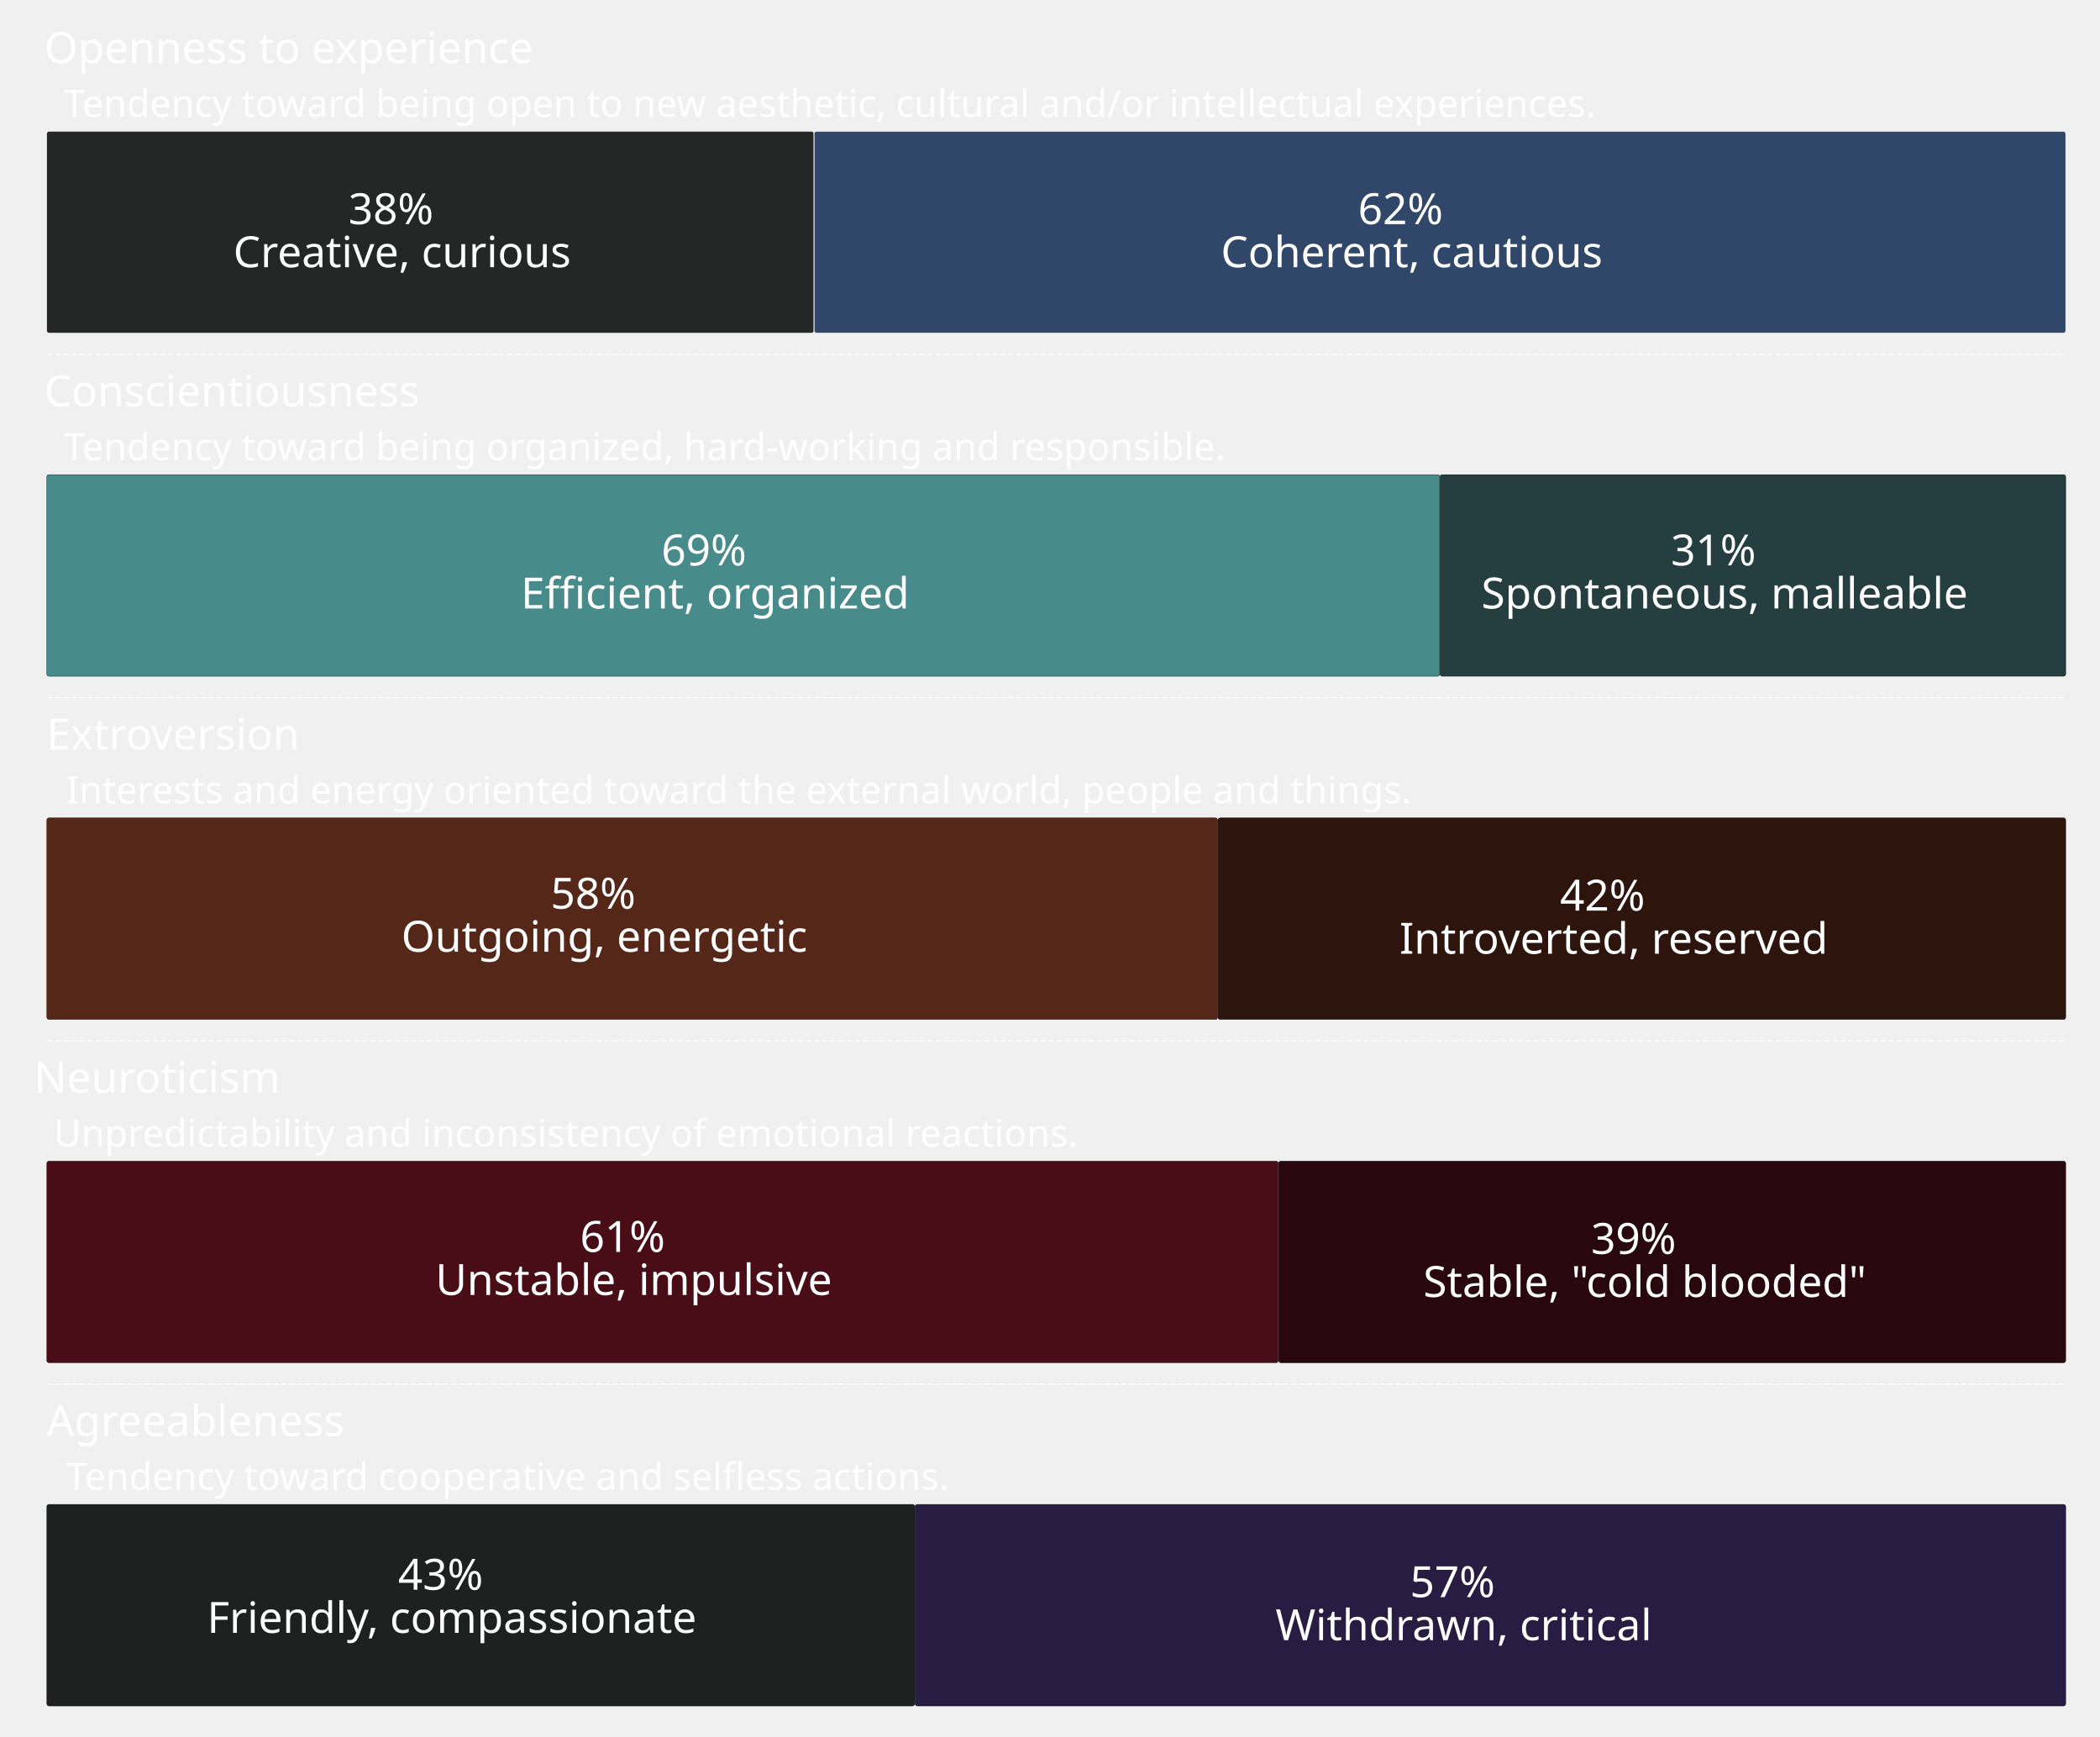
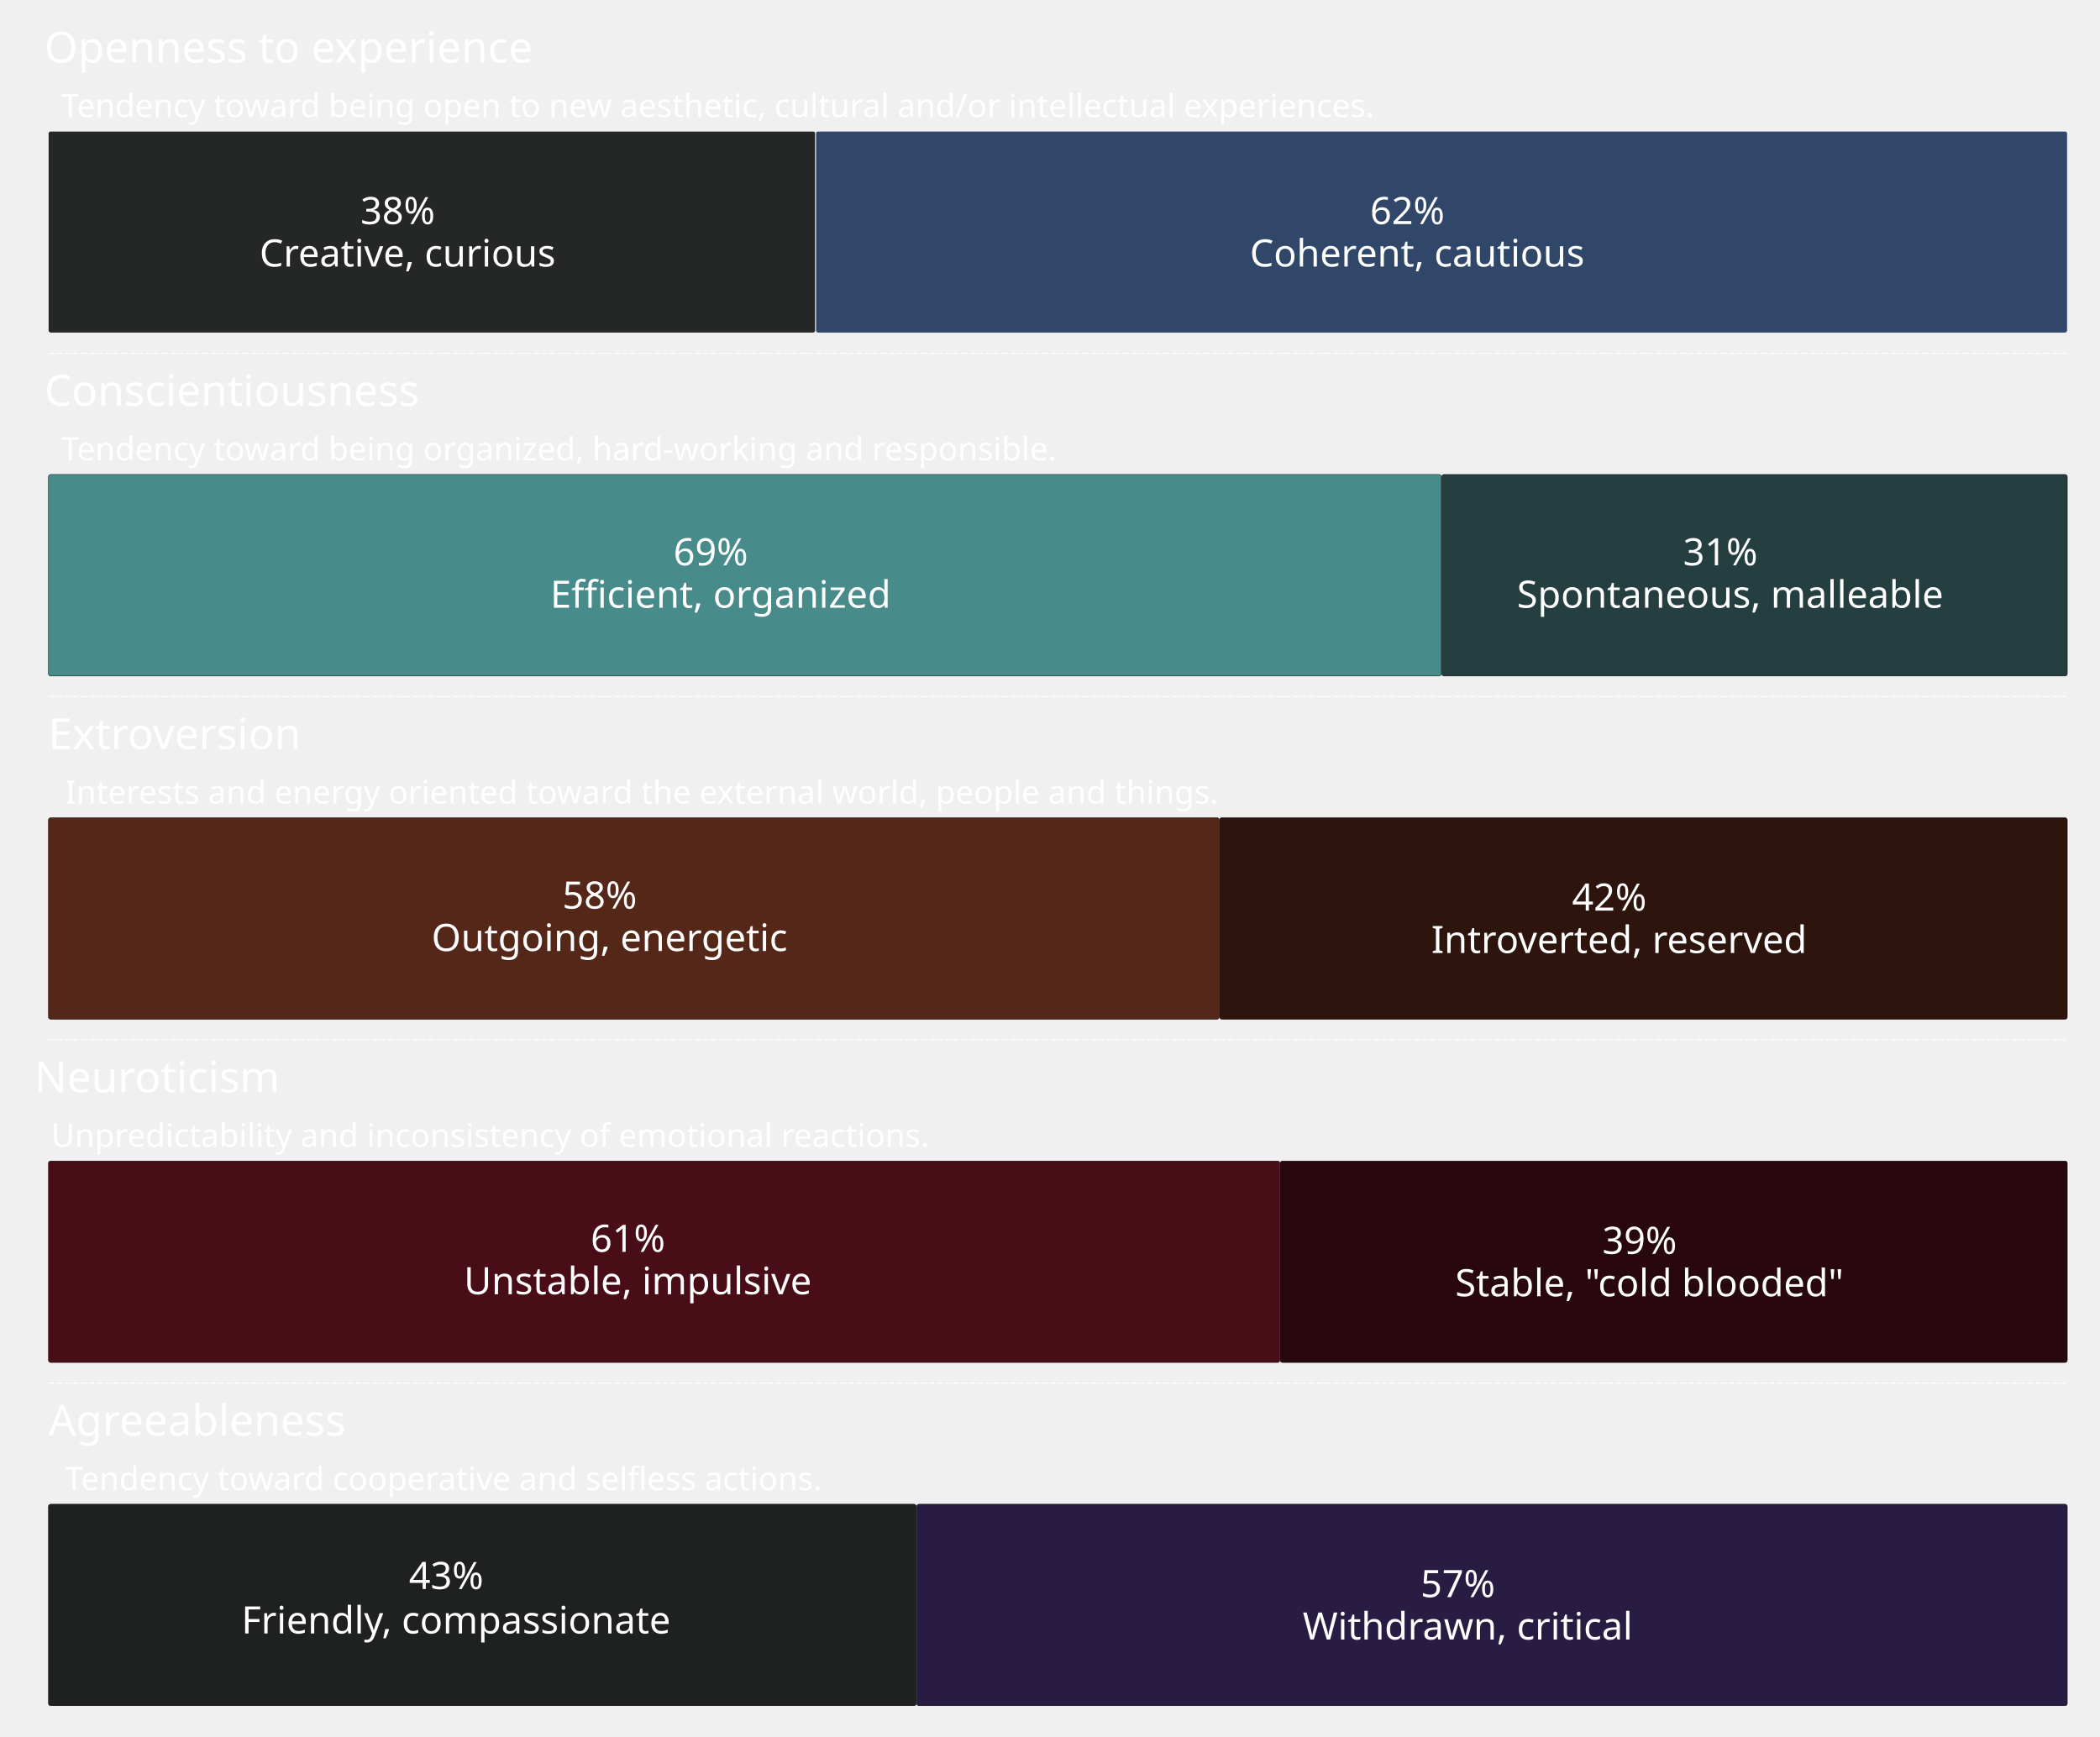
- <svg xmlns="http://www.w3.org/2000/svg" width="1040" height="860" viewBox="0 0 1040 860" version="1.1" id="svg5" xml:space="preserve">
-   <defs id="defs2">
-     <linearGradient id="linearGradient4155">
-       <stop style="stop-color:#80faff;stop-opacity:1;" offset="0" id="stop4153" />
-     </linearGradient>
-     <linearGradient id="linearGradient1278-1">
-       <stop style="stop-color:#003380;stop-opacity:1;" offset="0" id="stop1274" />
-       <stop style="stop-color:#000000;stop-opacity:1;" offset="0.38" id="stop1282" />
-       <stop style="stop-color:#ffffff;stop-opacity:1;" offset="1" id="stop1276" />
-     </linearGradient>
-   </defs>
-   <g id="layer1" transform="translate(23.50159,-32.78118)">
-     <text xml:space="preserve" style="font-style:normal;font-variant:normal;font-weight:normal;font-stretch:normal;font-size:21.333px;line-height:1.25;font-family:sans-serif;-inkscape-font-specification:'sans-serif, Normal';font-variant-ligatures:normal;font-variant-caps:normal;font-variant-numeric:normal;font-variant-east-asian:normal;fill:#ffffff;fill-opacity:1;stroke:none" x="-1.595" y="63.989" id="text1191">
-       <tspan id="tspan1189" x="-1.595" y="63.989">Openness to experience</tspan>
-       <tspan x="-1.595" y="90.656" id="tspan5843" style="font-size:18.667px">  Tendency toward being open to new aesthetic, cultural and/or intellectual experiences.</tspan>
+ <svg xmlns="http://www.w3.org/2000/svg" xml:space="preserve" viewBox="0 0 1040 860">
+   <g transform="translate(24 -33)">
+     <text xml:space="preserve" x="-2" y="64" fill="#fff" font-family="sans-serif" font-size="21.3" font-weight="400" style="line-height:1.25;-inkscape-font-specification:'sans-serif, Normal';font-variant-ligatures:normal;font-variant-caps:normal;font-variant-numeric:normal;font-variant-east-asian:normal">
+       <tspan x="-2" y="64">Openness to experience</tspan>
+       <tspan x="-2" y="91" font-size="16">  Tendency toward being open to new aesthetic, cultural and/or intellectual experiences.</tspan>
    </text>
-     <text xml:space="preserve" style="font-style:normal;font-variant:normal;font-weight:normal;font-stretch:normal;font-size:13.333px;line-height:1.25;font-family:sans-serif;-inkscape-font-specification:'sans-serif, Normal';font-variant-ligatures:normal;font-variant-caps:normal;font-variant-numeric:normal;font-variant-east-asian:normal;fill:#ffffff;fill-opacity:1;stroke:none" x="9.642" y="87.911" id="text1245">
-       <tspan id="tspan1243" x="9.642" y="87.911" />
+     <text xml:space="preserve" x="-2" y="234" fill="#fff" font-family="sans-serif" font-size="21.3" font-weight="400" style="line-height:1.25;-inkscape-font-specification:'sans-serif, Normal';font-variant-ligatures:normal;font-variant-caps:normal;font-variant-numeric:normal;font-variant-east-asian:normal">
+       <tspan x="-2" y="234">Conscientiousness</tspan>
+       <tspan x="-2" y="261" font-size="16">  Tendency toward being organized, hard-working and responsible.</tspan>
    </text>
-     <text xml:space="preserve" style="font-style:normal;font-variant:normal;font-weight:normal;font-stretch:normal;font-size:21.333px;line-height:1.25;font-family:sans-serif;-inkscape-font-specification:'sans-serif, Normal';font-variant-ligatures:normal;font-variant-caps:normal;font-variant-numeric:normal;font-variant-east-asian:normal;fill:#ffffff;fill-opacity:1;stroke:none" x="-1.595" y="233.989" id="text1797">
-       <tspan id="tspan1795" x="-1.595" y="233.989">Conscientiousness</tspan>
-       <tspan x="-1.595" y="260.656" id="tspan5845" style="font-size:18.667px">  Tendency toward being organized, hard-working and responsible.</tspan>
+     <rect width="689.8" height="99.8" y="268" fill="#478b8b" stroke="#000" stroke-linejoin="round" stroke-width=".2" ry="1.1" />
+     <rect width="309.8" height="99.8" x="690" y="268" fill="#253e3f" stroke="#000" stroke-linejoin="round" stroke-width=".2" ry="1.1" />
+     <text xml:space="preserve" x="345" y="313" fill="#fff" font-family="sans-serif" font-size="18.7" font-weight="400" style="line-height:1;-inkscape-font-specification:'sans-serif, Normal';font-variant-ligatures:normal;font-variant-caps:normal;font-variant-numeric:normal;font-variant-east-asian:normal;text-align:center" text-anchor="middle">
+       <tspan x="345" y="313">69%</tspan>
+       <tspan x="345" y="334">Efficient, organized</tspan>
    </text>
-     <text xml:space="preserve" style="font-style:normal;font-variant:normal;font-weight:normal;font-stretch:normal;font-size:13.333px;line-height:1.25;font-family:sans-serif;-inkscape-font-specification:'sans-serif, Normal';font-variant-ligatures:normal;font-variant-caps:normal;font-variant-numeric:normal;font-variant-east-asian:normal;fill:#ffffff;fill-opacity:1;stroke:none" x="7.127" y="241.254" id="text1801">
-       <tspan id="tspan1799" x="7.127" y="241.254" />
+     <text xml:space="preserve" x="845" y="313" fill="#fff" font-family="sans-serif" font-size="18.7" font-weight="400" style="line-height:1;-inkscape-font-specification:'sans-serif, Normal';font-variant-ligatures:normal;font-variant-caps:normal;font-variant-numeric:normal;font-variant-east-asian:normal;text-align:center" text-anchor="middle">
+       <tspan x="845" y="313">31%</tspan>
+       <tspan x="845" y="334">Spontaneous, malleable</tspan>
    </text>
-     <rect style="fill:#478b8b;fill-opacity:1;stroke:#000000;stroke-width:0.169;stroke-linejoin:round;stroke-dasharray:none" id="rect1803" width="689.831" height="99.831" x="-0.312" y="267.866" ry="1.076" />
-     <rect style="fill:#253e3f;fill-opacity:1;stroke:#000000;stroke-width:0.216;stroke-linejoin:round;stroke-dasharray:none" id="rect1805" width="309.784" height="99.784" x="689.711" y="267.889" ry="1.075" />
-     <text xml:space="preserve" style="font-style:normal;font-variant:normal;font-weight:normal;font-stretch:normal;font-size:21.333px;line-height:1;font-family:sans-serif;-inkscape-font-specification:'sans-serif, Normal';font-variant-ligatures:normal;font-variant-caps:normal;font-variant-numeric:normal;font-variant-east-asian:normal;text-align:center;text-anchor:middle;fill:#ffffff;fill-opacity:1;stroke:none" x="344.525" y="312.812" id="text1809">
-       <tspan id="tspan1807" x="344.525" y="312.812">69%</tspan>
-       <tspan x="344.525" y="334.146" id="tspan7718">Efficient, organized</tspan>
+     <text xml:space="preserve" y="404" fill="#fff" font-family="sans-serif" font-size="21.3" font-weight="400" style="line-height:1.25;-inkscape-font-specification:'sans-serif, Normal';font-variant-ligatures:normal;font-variant-caps:normal;font-variant-numeric:normal;font-variant-east-asian:normal">
+       <tspan x="0" y="404">Extroversion</tspan>
+       <tspan x="0" y="431" font-size="16">  Interests and energy oriented toward the external world, people and things.</tspan>
    </text>
-     <text xml:space="preserve" style="font-style:normal;font-variant:normal;font-weight:normal;font-stretch:normal;font-size:21.333px;line-height:1;font-family:sans-serif;-inkscape-font-specification:'sans-serif, Normal';font-variant-ligatures:normal;font-variant-caps:normal;font-variant-numeric:normal;font-variant-east-asian:normal;text-align:center;text-anchor:middle;fill:#ffffff;fill-opacity:1;stroke:none" x="844.468" y="312.812" id="text1813">
-       <tspan id="tspan1811" x="844.468" y="312.812">31%</tspan>
-       <tspan x="844.468" y="334.146" id="tspan7720">Spontaneous, malleable</tspan>
+     <rect width="579.8" height="99.8" y="438" fill="#552718" stroke="#000" stroke-linejoin="round" stroke-width=".2" ry="1.1" />
+     <rect width="419.8" height="99.8" x="580" y="438" fill="#2d150d" stroke="#000" stroke-linejoin="round" stroke-width=".2" ry="1.1" />
+     <text xml:space="preserve" x="290" y="483" fill="#fff" font-family="sans-serif" font-size="18.7" font-weight="400" style="line-height:1;-inkscape-font-specification:'sans-serif, Normal';font-variant-ligatures:normal;font-variant-caps:normal;font-variant-numeric:normal;font-variant-east-asian:normal;text-align:center" text-anchor="middle">
+       <tspan x="290" y="483">58%</tspan>
+       <tspan x="290" y="504">Outgoing, energetic</tspan>
    </text>
-     <text xml:space="preserve" style="font-style:normal;font-variant:normal;font-weight:normal;font-stretch:normal;font-size:21.333px;line-height:1.25;font-family:sans-serif;-inkscape-font-specification:'sans-serif, Normal';font-variant-ligatures:normal;font-variant-caps:normal;font-variant-numeric:normal;font-variant-east-asian:normal;fill:#ffffff;fill-opacity:1;stroke:none" x="-0.397" y="403.99" id="text1849">
-       <tspan id="tspan1847" x="-0.397" y="403.99">Extroversion</tspan>
-       <tspan x="-0.397" y="430.656" id="tspan6378" style="font-size:18.667px">  Interests and energy oriented toward the external world, people and things.</tspan>
+     <text xml:space="preserve" x="790" y="484" fill="#fff" font-family="sans-serif" font-size="18.7" font-weight="400" style="line-height:1;-inkscape-font-specification:'sans-serif, Normal';font-variant-ligatures:normal;font-variant-caps:normal;font-variant-numeric:normal;font-variant-east-asian:normal">
+       <tspan x="790" y="484" style="text-align:center;-inkscape-font-specification:'sans-serif, Normal';font-variant-ligatures:normal;font-variant-caps:normal;font-variant-numeric:normal;font-variant-east-asian:normal" text-anchor="middle">42%</tspan>
+       <tspan x="790" y="505" style="text-align:center;-inkscape-font-specification:'sans-serif, Normal';font-variant-ligatures:normal;font-variant-caps:normal;font-variant-numeric:normal;font-variant-east-asian:normal" text-anchor="middle">Introverted, reserved</tspan>
    </text>
-     <text xml:space="preserve" style="font-style:normal;font-variant:normal;font-weight:normal;font-stretch:normal;font-size:13.333px;line-height:1.25;font-family:sans-serif;-inkscape-font-specification:'sans-serif, Normal';font-variant-ligatures:normal;font-variant-caps:normal;font-variant-numeric:normal;font-variant-east-asian:normal;fill:#ffffff;fill-opacity:1;stroke:none" x="7.127" y="643.868" id="text1853">
-       <tspan id="tspan1851" x="7.127" y="643.868" />
+     <text xml:space="preserve" x="-7" y="574" fill="#fff" font-family="sans-serif" font-size="21.3" font-weight="400" style="line-height:1.25;-inkscape-font-specification:'sans-serif, Normal';font-variant-ligatures:normal;font-variant-caps:normal;font-variant-numeric:normal;font-variant-east-asian:normal">
+       <tspan x="-7" y="574">Neuroticism</tspan>
+       <tspan x="-7" y="601" font-size="16">  Unpredictability and inconsistency of emotional reactions.</tspan>
    </text>
-     <rect style="fill:#552718;fill-opacity:1;stroke:#000000;stroke-width:0.169;stroke-linejoin:round;stroke-dasharray:none" id="rect1855" width="579.831" height="99.831" x="-0.312" y="437.866" ry="1.076" />
-     <rect style="fill:#2d150d;fill-opacity:1;stroke:#000000;stroke-width:0.216;stroke-linejoin:round;stroke-dasharray:none" id="rect1857" width="419.784" height="99.784" x="579.711" y="437.889" ry="1.075" />
-     <text xml:space="preserve" style="font-style:normal;font-variant:normal;font-weight:normal;font-stretch:normal;font-size:21.333px;line-height:1;font-family:sans-serif;-inkscape-font-specification:'sans-serif, Normal';font-variant-ligatures:normal;font-variant-caps:normal;font-variant-numeric:normal;font-variant-east-asian:normal;text-align:center;text-anchor:middle;fill:#ffffff;fill-opacity:1;stroke:none" x="289.666" y="482.812" id="text1861">
-       <tspan id="tspan1859" x="289.666" y="482.812">58%</tspan>
-       <tspan x="289.666" y="504.146" id="tspan6558">Outgoing, energetic</tspan>
+     <rect width="609.8" height="99.8" y="608" fill="#490d18" stroke="#000" stroke-linejoin="round" stroke-width=".2" ry="1.1" />
+     <rect width="389.8" height="99.8" x="610" y="608" fill="#28070e" stroke="#000" stroke-linejoin="round" stroke-width=".2" ry="1.1" />
+     <text xml:space="preserve" x="304" y="653" fill="#fff" font-family="sans-serif" font-size="18.7" font-weight="400" style="line-height:1;-inkscape-font-specification:'sans-serif, Normal';font-variant-ligatures:normal;font-variant-caps:normal;font-variant-numeric:normal;font-variant-east-asian:normal">
+       <tspan x="304" y="653" style="text-align:center;-inkscape-font-specification:'sans-serif, Normal';font-variant-ligatures:normal;font-variant-caps:normal;font-variant-numeric:normal;font-variant-east-asian:normal" text-anchor="middle">61%</tspan>
+       <tspan x="304" y="674" style="text-align:center;-inkscape-font-specification:'sans-serif, Normal';font-variant-ligatures:normal;font-variant-caps:normal;font-variant-numeric:normal;font-variant-east-asian:normal" text-anchor="middle">Unstable, impulsive</tspan>
    </text>
-     <text xml:space="preserve" style="font-style:normal;font-variant:normal;font-weight:normal;font-stretch:normal;font-size:21.333px;line-height:1;font-family:sans-serif;-inkscape-font-specification:'sans-serif, Normal';font-variant-ligatures:normal;font-variant-caps:normal;font-variant-numeric:normal;font-variant-east-asian:normal;fill:#ffffff;fill-opacity:1;stroke:none" x="789.525" y="483.792" id="text1865">
-       <tspan id="tspan1863" x="789.525" y="483.792" style="text-align:center;text-anchor:middle">42%</tspan>
-       <tspan x="789.525" y="505.125" id="tspan6560" style="text-align:center;text-anchor:middle">Introverted, reserved</tspan>
+     <text xml:space="preserve" x="805" y="654" fill="#fff" font-family="sans-serif" font-size="18.7" font-weight="400" style="line-height:1;-inkscape-font-specification:'sans-serif, Normal';font-variant-ligatures:normal;font-variant-caps:normal;font-variant-numeric:normal;font-variant-east-asian:normal">
+       <tspan x="805" y="654" style="text-align:center;-inkscape-font-specification:'sans-serif, Normal';font-variant-ligatures:normal;font-variant-caps:normal;font-variant-numeric:normal;font-variant-east-asian:normal" text-anchor="middle">39%</tspan>
+       <tspan x="805" y="675" style="text-align:center;-inkscape-font-specification:'sans-serif, Normal';font-variant-ligatures:normal;font-variant-caps:normal;font-variant-numeric:normal;font-variant-east-asian:normal" text-anchor="middle">Stable, "cold blooded"</tspan>
    </text>
-     <text xml:space="preserve" style="font-style:normal;font-variant:normal;font-weight:normal;font-stretch:normal;font-size:21.333px;line-height:1.25;font-family:sans-serif;-inkscape-font-specification:'sans-serif, Normal';font-variant-ligatures:normal;font-variant-caps:normal;font-variant-numeric:normal;font-variant-east-asian:normal;fill:#ffffff;fill-opacity:1;stroke:none" x="-6.607" y="573.99" id="text1869">
-       <tspan id="tspan1867" x="-6.607" y="573.99">Neuroticism</tspan>
-       <tspan x="-6.607" y="600.656" id="tspan6746" style="font-size:18.667px">  Unpredictability and inconsistency of emotional reactions.</tspan>
+     <text xml:space="preserve" y="744" fill="#fff" font-family="sans-serif" font-size="21.3" font-weight="400" style="line-height:1.25;-inkscape-font-specification:'sans-serif, Normal';font-variant-ligatures:normal;font-variant-caps:normal;font-variant-numeric:normal;font-variant-east-asian:normal">
+       <tspan x="0" y="744">Agreeableness</tspan>
+       <tspan x="0" y="771" font-size="16">  Tendency toward cooperative and selfless actions.</tspan>
    </text>
-     <text xml:space="preserve" style="font-style:normal;font-variant:normal;font-weight:normal;font-stretch:normal;font-size:13.333px;line-height:1.25;font-family:sans-serif;-inkscape-font-specification:'sans-serif, Normal';font-variant-ligatures:normal;font-variant-caps:normal;font-variant-numeric:normal;font-variant-east-asian:normal;fill:#ffffff;fill-opacity:1;stroke:none" x="7.127" y="801.292" id="text1873">
-       <tspan id="tspan1871" x="7.127" y="801.292" />
+     <rect width="429.8" height="99.8" y="778" fill="#1f2121" stroke="#000" stroke-linejoin="round" stroke-width=".2" ry="1.1" />
+     <rect width="569.8" height="99.8" x="430" y="778" fill="#281c42" stroke="#000" stroke-linejoin="round" stroke-width=".2" ry="1.1" />
+     <text xml:space="preserve" x="214" y="820" fill="#fff" font-family="sans-serif" font-size="18.7" font-weight="400" style="line-height:1;-inkscape-font-specification:'sans-serif, Normal';font-variant-ligatures:normal;font-variant-caps:normal;font-variant-numeric:normal;font-variant-east-asian:normal;text-align:center" text-anchor="middle">
+       <tspan x="214" y="820">43%</tspan>
+       <tspan x="214" y="842">Friendly, compassionate</tspan>
    </text>
-     <rect style="fill:#490d18;fill-opacity:1;stroke:#000000;stroke-width:0.169;stroke-linejoin:round;stroke-dasharray:none" id="rect1875" width="609.831" height="99.831" x="-0.312" y="607.866" ry="1.076" />
-     <rect style="fill:#28070e;fill-opacity:1;stroke:#000000;stroke-width:0.216;stroke-linejoin:round;stroke-dasharray:none" id="rect1877" width="389.784" height="99.784" x="609.711" y="607.889" ry="1.075" />
-     <text xml:space="preserve" style="font-style:normal;font-variant:normal;font-weight:normal;font-stretch:normal;font-size:21.333px;line-height:1;font-family:sans-serif;-inkscape-font-specification:'sans-serif, Normal';font-variant-ligatures:normal;font-variant-caps:normal;font-variant-numeric:normal;font-variant-east-asian:normal;fill:#ffffff;fill-opacity:1;stroke:none" x="304.244" y="652.812" id="text1881">
-       <tspan id="tspan1879" x="304.244" y="652.812" style="text-align:center;baseline-shift:baseline;text-anchor:middle">61%</tspan>
-       <tspan x="304.244" y="674.146" id="tspan6748" style="text-align:center;baseline-shift:baseline;text-anchor:middle">Unstable, impulsive</tspan>
+     <text xml:space="preserve" x="715" y="824" fill="#fff" font-family="sans-serif" font-size="18.7" font-weight="400" style="line-height:1;-inkscape-font-specification:'sans-serif, Normal';font-variant-ligatures:normal;font-variant-caps:normal;font-variant-numeric:normal;font-variant-east-asian:normal">
+       <tspan x="715" y="824" style="text-align:center;-inkscape-font-specification:'sans-serif, Normal';font-variant-ligatures:normal;font-variant-caps:normal;font-variant-numeric:normal;font-variant-east-asian:normal" text-anchor="middle">57%</tspan>
+       <tspan x="715" y="845" style="text-align:center;-inkscape-font-specification:'sans-serif, Normal';font-variant-ligatures:normal;font-variant-caps:normal;font-variant-numeric:normal;font-variant-east-asian:normal" text-anchor="middle">Withdrawn, critical</tspan>
    </text>
-     <text xml:space="preserve" style="font-style:normal;font-variant:normal;font-weight:normal;font-stretch:normal;font-size:21.333px;line-height:1;font-family:sans-serif;-inkscape-font-specification:'sans-serif, Normal';font-variant-ligatures:normal;font-variant-caps:normal;font-variant-numeric:normal;font-variant-east-asian:normal;fill:#ffffff;fill-opacity:1;stroke:none" x="804.926" y="653.792" id="text1885">
-       <tspan id="tspan1883" x="804.926" y="653.792" style="text-align:center;text-anchor:middle">39%</tspan>
-       <tspan x="804.926" y="675.125" id="tspan6750" style="text-align:center;text-anchor:middle">Stable, "cold blooded"</tspan>
+     <rect width="379.8" height="99.8" y="98" fill="#252727" stroke="#fff" stroke-linejoin="round" stroke-width=".2" ry="1.1" />
+     <rect width="619.8" height="99.8" x="380" y="98" fill="#30476a" stroke="#fff" stroke-linejoin="round" stroke-width=".2" ry="1.1" />
+     <text xml:space="preserve" x="190" y="144" fill="#fff" font-family="sans-serif" font-size="18.7" font-weight="400" style="line-height:0;-inkscape-font-specification:'sans-serif, Normal';font-variant-ligatures:normal;font-variant-caps:normal;font-variant-numeric:normal;font-variant-east-asian:normal;text-align:center" text-anchor="middle">
+       <tspan x="190" y="144" style="line-height:1;-inkscape-font-specification:'sans-serif, Normal';font-variant-ligatures:normal;font-variant-caps:normal;font-variant-numeric:normal;font-variant-east-asian:normal">38%</tspan>
+       <tspan x="190" y="165" style="line-height:1;-inkscape-font-specification:'sans-serif, Normal';font-variant-ligatures:normal;font-variant-caps:normal;font-variant-numeric:normal;font-variant-east-asian:normal">Creative, curious</tspan>
    </text>
-     <text xml:space="preserve" style="font-style:normal;font-variant:normal;font-weight:normal;font-stretch:normal;font-size:21.333px;line-height:1.25;font-family:sans-serif;-inkscape-font-specification:'sans-serif, Normal';font-variant-ligatures:normal;font-variant-caps:normal;font-variant-numeric:normal;font-variant-east-asian:normal;fill:#ffffff;fill-opacity:1;stroke:none" x="-0.397" y="743.99" id="text1921">
-       <tspan id="tspan1919" x="-0.397" y="743.99">Agreeableness</tspan>
-       <tspan x="-0.397" y="770.656" id="tspan6945" style="font-size:18.667px">  Tendency toward cooperative and selfless actions.</tspan>
+     <text xml:space="preserve" x="690" y="144" fill="#fff" font-family="sans-serif" font-size="18.7" font-weight="400" style="line-height:1;-inkscape-font-specification:'sans-serif, Normal';font-variant-ligatures:normal;font-variant-caps:normal;font-variant-numeric:normal;font-variant-east-asian:normal;text-align:center" text-anchor="middle">
+       <tspan x="690" y="144">62%</tspan>
+       <tspan x="690" y="165">Coherent, cautious</tspan>
    </text>
-     <text xml:space="preserve" style="font-style:normal;font-variant:normal;font-weight:normal;font-stretch:normal;font-size:13.333px;line-height:1.25;font-family:sans-serif;-inkscape-font-specification:'sans-serif, Normal';font-variant-ligatures:normal;font-variant-caps:normal;font-variant-numeric:normal;font-variant-east-asian:normal;fill:#ffffff;fill-opacity:1;stroke:none" x="7.127" y="951.1" id="text1925">
-       <tspan id="tspan1923" x="7.127" y="951.1" />
-     </text>
-     <rect style="fill:#1f2121;fill-opacity:1;stroke:#000000;stroke-width:0.169;stroke-linejoin:round;stroke-dasharray:none" id="rect1927" width="429.831" height="99.831" x="-0.312" y="777.866" ry="1.076" />
-     <rect style="fill:#281c42;fill-opacity:1;stroke:#000000;stroke-width:0.216;stroke-linejoin:round;stroke-dasharray:none" id="rect1929" width="569.784" height="99.784" x="429.711" y="777.889" ry="1.075" />
-     <text xml:space="preserve" style="font-style:normal;font-variant:normal;font-weight:normal;font-stretch:normal;font-size:21.333px;line-height:1;font-family:sans-serif;-inkscape-font-specification:'sans-serif, Normal';font-variant-ligatures:normal;font-variant-caps:normal;font-variant-numeric:normal;font-variant-east-asian:normal;text-align:center;text-anchor:middle;fill:#ffffff;fill-opacity:1;stroke:none" x="214.124" y="820.146" id="text1933">
-       <tspan id="tspan1931" x="214.124" y="820.146">43%</tspan>
-       <tspan x="214.124" y="841.479" id="tspan6947">Friendly, compassionate</tspan>
-     </text>
-     <text xml:space="preserve" style="font-style:normal;font-variant:normal;font-weight:normal;font-stretch:normal;font-size:21.333px;line-height:1;font-family:sans-serif;-inkscape-font-specification:'sans-serif, Normal';font-variant-ligatures:normal;font-variant-caps:normal;font-variant-numeric:normal;font-variant-east-asian:normal;fill:#ffffff;fill-opacity:1;stroke:none" x="715.249" y="823.792" id="text1937">
-       <tspan id="tspan1935" x="715.249" y="823.792" style="text-align:center;text-anchor:middle">57%</tspan>
-       <tspan x="715.249" y="845.125" id="tspan6949" style="text-align:center;text-anchor:middle">Withdrawn, critical</tspan>
-     </text>
-     <rect style="fill:#252727;fill-opacity:1;stroke:#ffffff;stroke-width:0.169;stroke-linejoin:round;stroke-dasharray:none" id="rect4895" width="379.831" height="99.831" x="-0.312" y="97.866" ry="1.076" />
-     <rect style="fill:#30476a;fill-opacity:1;stroke:#ffffff;stroke-width:0.216;stroke-linejoin:round;stroke-dasharray:none" id="rect4897" width="619.784" height="99.784" x="379.711" y="97.889" ry="1.075" />
-     <text xml:space="preserve" style="font-style:normal;font-variant:normal;font-weight:normal;font-stretch:normal;font-size:21.333px;line-height:0;font-family:sans-serif;-inkscape-font-specification:'sans-serif, Normal';font-variant-ligatures:normal;font-variant-caps:normal;font-variant-numeric:normal;font-variant-east-asian:normal;text-align:center;text-anchor:middle;fill:#ffffff;fill-opacity:1;stroke:none" x="189.525" y="143.792" id="text1359">
-       <tspan id="tspan1357" x="189.525" y="143.792" style="line-height:1">38%</tspan>
-       <tspan x="189.525" y="165.125" id="tspan5699" style="line-height:1">Creative, curious</tspan>
-     </text>
-     <text xml:space="preserve" style="font-style:normal;font-variant:normal;font-weight:normal;font-stretch:normal;font-size:21.333px;line-height:1;font-family:sans-serif;-inkscape-font-specification:'sans-serif, Normal';font-variant-ligatures:normal;font-variant-caps:normal;font-variant-numeric:normal;font-variant-east-asian:normal;text-align:center;text-anchor:middle;fill:#ffffff;fill-opacity:1;stroke:none" x="689.525" y="143.792" id="text1512">
-       <tspan id="tspan1510" x="689.525" y="143.792">62%</tspan>
-       <tspan x="689.525" y="165.125" id="tspan5701">Coherent, cautious</tspan>
-     </text>
-     <text xml:space="preserve" style="font-style:normal;font-variant:normal;font-weight:normal;font-stretch:normal;font-size:21.333px;line-height:1.25;font-family:sans-serif;-inkscape-font-specification:'sans-serif, Normal';font-variant-ligatures:normal;font-variant-caps:normal;font-variant-numeric:normal;font-variant-east-asian:normal;fill:#ffffff;fill-opacity:1;stroke:none" x="106.596" y="167.334" id="text2192">
-       <tspan id="tspan2190" x="106.596" y="167.334" />
-     </text>
-     <text xml:space="preserve" style="font-style:normal;font-variant:normal;font-weight:normal;font-stretch:normal;font-size:21.333px;line-height:1.25;font-family:sans-serif;-inkscape-font-specification:'sans-serif, Normal';font-variant-ligatures:normal;font-variant-caps:normal;font-variant-numeric:normal;font-variant-east-asian:normal;fill:#ffffff;fill-opacity:1;stroke:none" x="378.405" y="185.302" id="text2196">
-       <tspan id="tspan2194" x="378.405" y="185.302" />
-     </text>
-     <text xml:space="preserve" style="font-style:normal;font-variant:normal;font-weight:normal;font-stretch:normal;font-size:21.333px;line-height:1.25;font-family:sans-serif;-inkscape-font-specification:'sans-serif, Normal';font-variant-ligatures:normal;font-variant-caps:normal;font-variant-numeric:normal;font-variant-east-asian:normal;fill:#ffffff;fill-opacity:1;stroke:none" x="705.723" y="342.057" id="text2200">
-       <tspan id="tspan2198" x="705.723" y="342.057" />
-     </text>
-     <text xml:space="preserve" style="font-style:normal;font-variant:normal;font-weight:normal;font-stretch:normal;font-size:21.333px;line-height:1.25;font-family:sans-serif;-inkscape-font-specification:'sans-serif, Normal';font-variant-ligatures:normal;font-variant-caps:normal;font-variant-numeric:normal;font-variant-east-asian:normal;fill:#ffffff;fill-opacity:1;stroke:none" x="820.01" y="748.754" id="text2204">
-       <tspan id="tspan2202" x="820.01" y="748.754" />
-     </text>
-     <text xml:space="preserve" style="font-style:normal;font-variant:normal;font-weight:normal;font-stretch:normal;font-size:21.333px;line-height:1.25;font-family:sans-serif;-inkscape-font-specification:'sans-serif, Normal';font-variant-ligatures:normal;font-variant-caps:normal;font-variant-numeric:normal;font-variant-east-asian:normal;fill:#ffffff;fill-opacity:1;stroke:none" x="820.01" y="907.641" id="text2278">
-       <tspan id="tspan2276" x="820.01" y="907.641" />
-     </text>
-     <text xml:space="preserve" style="font-style:normal;font-variant:normal;font-weight:normal;font-stretch:normal;font-size:21.333px;line-height:1.25;font-family:sans-serif;-inkscape-font-specification:'sans-serif, Normal';font-variant-ligatures:normal;font-variant-caps:normal;font-variant-numeric:normal;font-variant-east-asian:normal;fill:#ffffff;fill-opacity:1;stroke:none" x="820.391" y="1061.074" id="text2282">
-       <tspan id="tspan2280" x="820.391" y="1061.074" />
-     </text>
-     <text xml:space="preserve" style="font-style:normal;font-variant:normal;font-weight:normal;font-stretch:normal;font-size:21.333px;line-height:1.25;font-family:sans-serif;-inkscape-font-specification:'sans-serif, Normal';font-variant-ligatures:normal;font-variant-caps:normal;font-variant-numeric:normal;font-variant-east-asian:normal;fill:#ffffff;fill-opacity:1;stroke:none" x="241.671" y="342.057" id="text2286">
-       <tspan id="tspan2284" x="241.671" y="342.057" />
-     </text>
-     <text xml:space="preserve" style="font-style:normal;font-variant:normal;font-weight:normal;font-stretch:normal;font-size:21.333px;line-height:1.25;font-family:sans-serif;-inkscape-font-specification:'sans-serif, Normal';font-variant-ligatures:normal;font-variant-caps:normal;font-variant-numeric:normal;font-variant-east-asian:normal;fill:#ffffff;fill-opacity:1;stroke:none" x="198.327" y="754.548" id="text2290">
-       <tspan id="tspan2288" x="198.327" y="754.548" />
-     </text>
-     <text xml:space="preserve" style="font-style:normal;font-variant:normal;font-weight:normal;font-stretch:normal;font-size:21.333px;line-height:1.25;font-family:sans-serif;-inkscape-font-specification:'sans-serif, Normal';font-variant-ligatures:normal;font-variant-caps:normal;font-variant-numeric:normal;font-variant-east-asian:normal;fill:#ffffff;fill-opacity:1;stroke:none" x="-1.595" y="903.066" id="text2294">
-       <tspan id="tspan2292" x="-1.595" y="903.066" />
-     </text>
-     <text xml:space="preserve" style="font-style:normal;font-variant:normal;font-weight:normal;font-stretch:normal;font-size:21.333px;line-height:1.25;font-family:sans-serif;-inkscape-font-specification:'sans-serif, Normal';font-variant-ligatures:normal;font-variant-caps:normal;font-variant-numeric:normal;font-variant-east-asian:normal;fill:#ffffff;fill-opacity:1;stroke:none" x="-1.595" y="1060.346" id="text2298">
-       <tspan id="tspan2296" x="-1.595" y="1060.346" />
-     </text>
-     <path style="fill:#ffffff;stroke:#ffffff;stroke-width:0.5;stroke-linecap:butt;stroke-linejoin:miter;stroke-opacity:1;stroke-dasharray:3,1;stroke-dashoffset:0" d="M -0.397,208.281 H 999.603" id="path5533" />
-     <path style="fill:#ffffff;stroke:#ffffff;stroke-width:0.5;stroke-linecap:butt;stroke-linejoin:miter;stroke-opacity:1;stroke-dasharray:3,1;stroke-dashoffset:0" d="M -0.397,378.281 H 999.603" id="path6111" />
-     <path style="fill:#ffffff;stroke:#ffffff;stroke-width:0.5;stroke-linecap:butt;stroke-linejoin:miter;stroke-opacity:1;stroke-dasharray:3,1;stroke-dashoffset:0" d="M -0.397,548.281 H 999.603" id="path6744" />
-     <path style="fill:#ffffff;stroke:#ffffff;stroke-width:0.5;stroke-linecap:butt;stroke-linejoin:miter;stroke-opacity:1;stroke-dasharray:3,1;stroke-dashoffset:0" d="M -0.397,718.281 H 999.603" id="path6847" />
+     <path fill="#fff" stroke="#fff" stroke-dasharray="3 1" stroke-width=".5" d="M0 208h1000M0 378h1000M0 548h1000M0 718h1000" />
  </g>
</svg>
